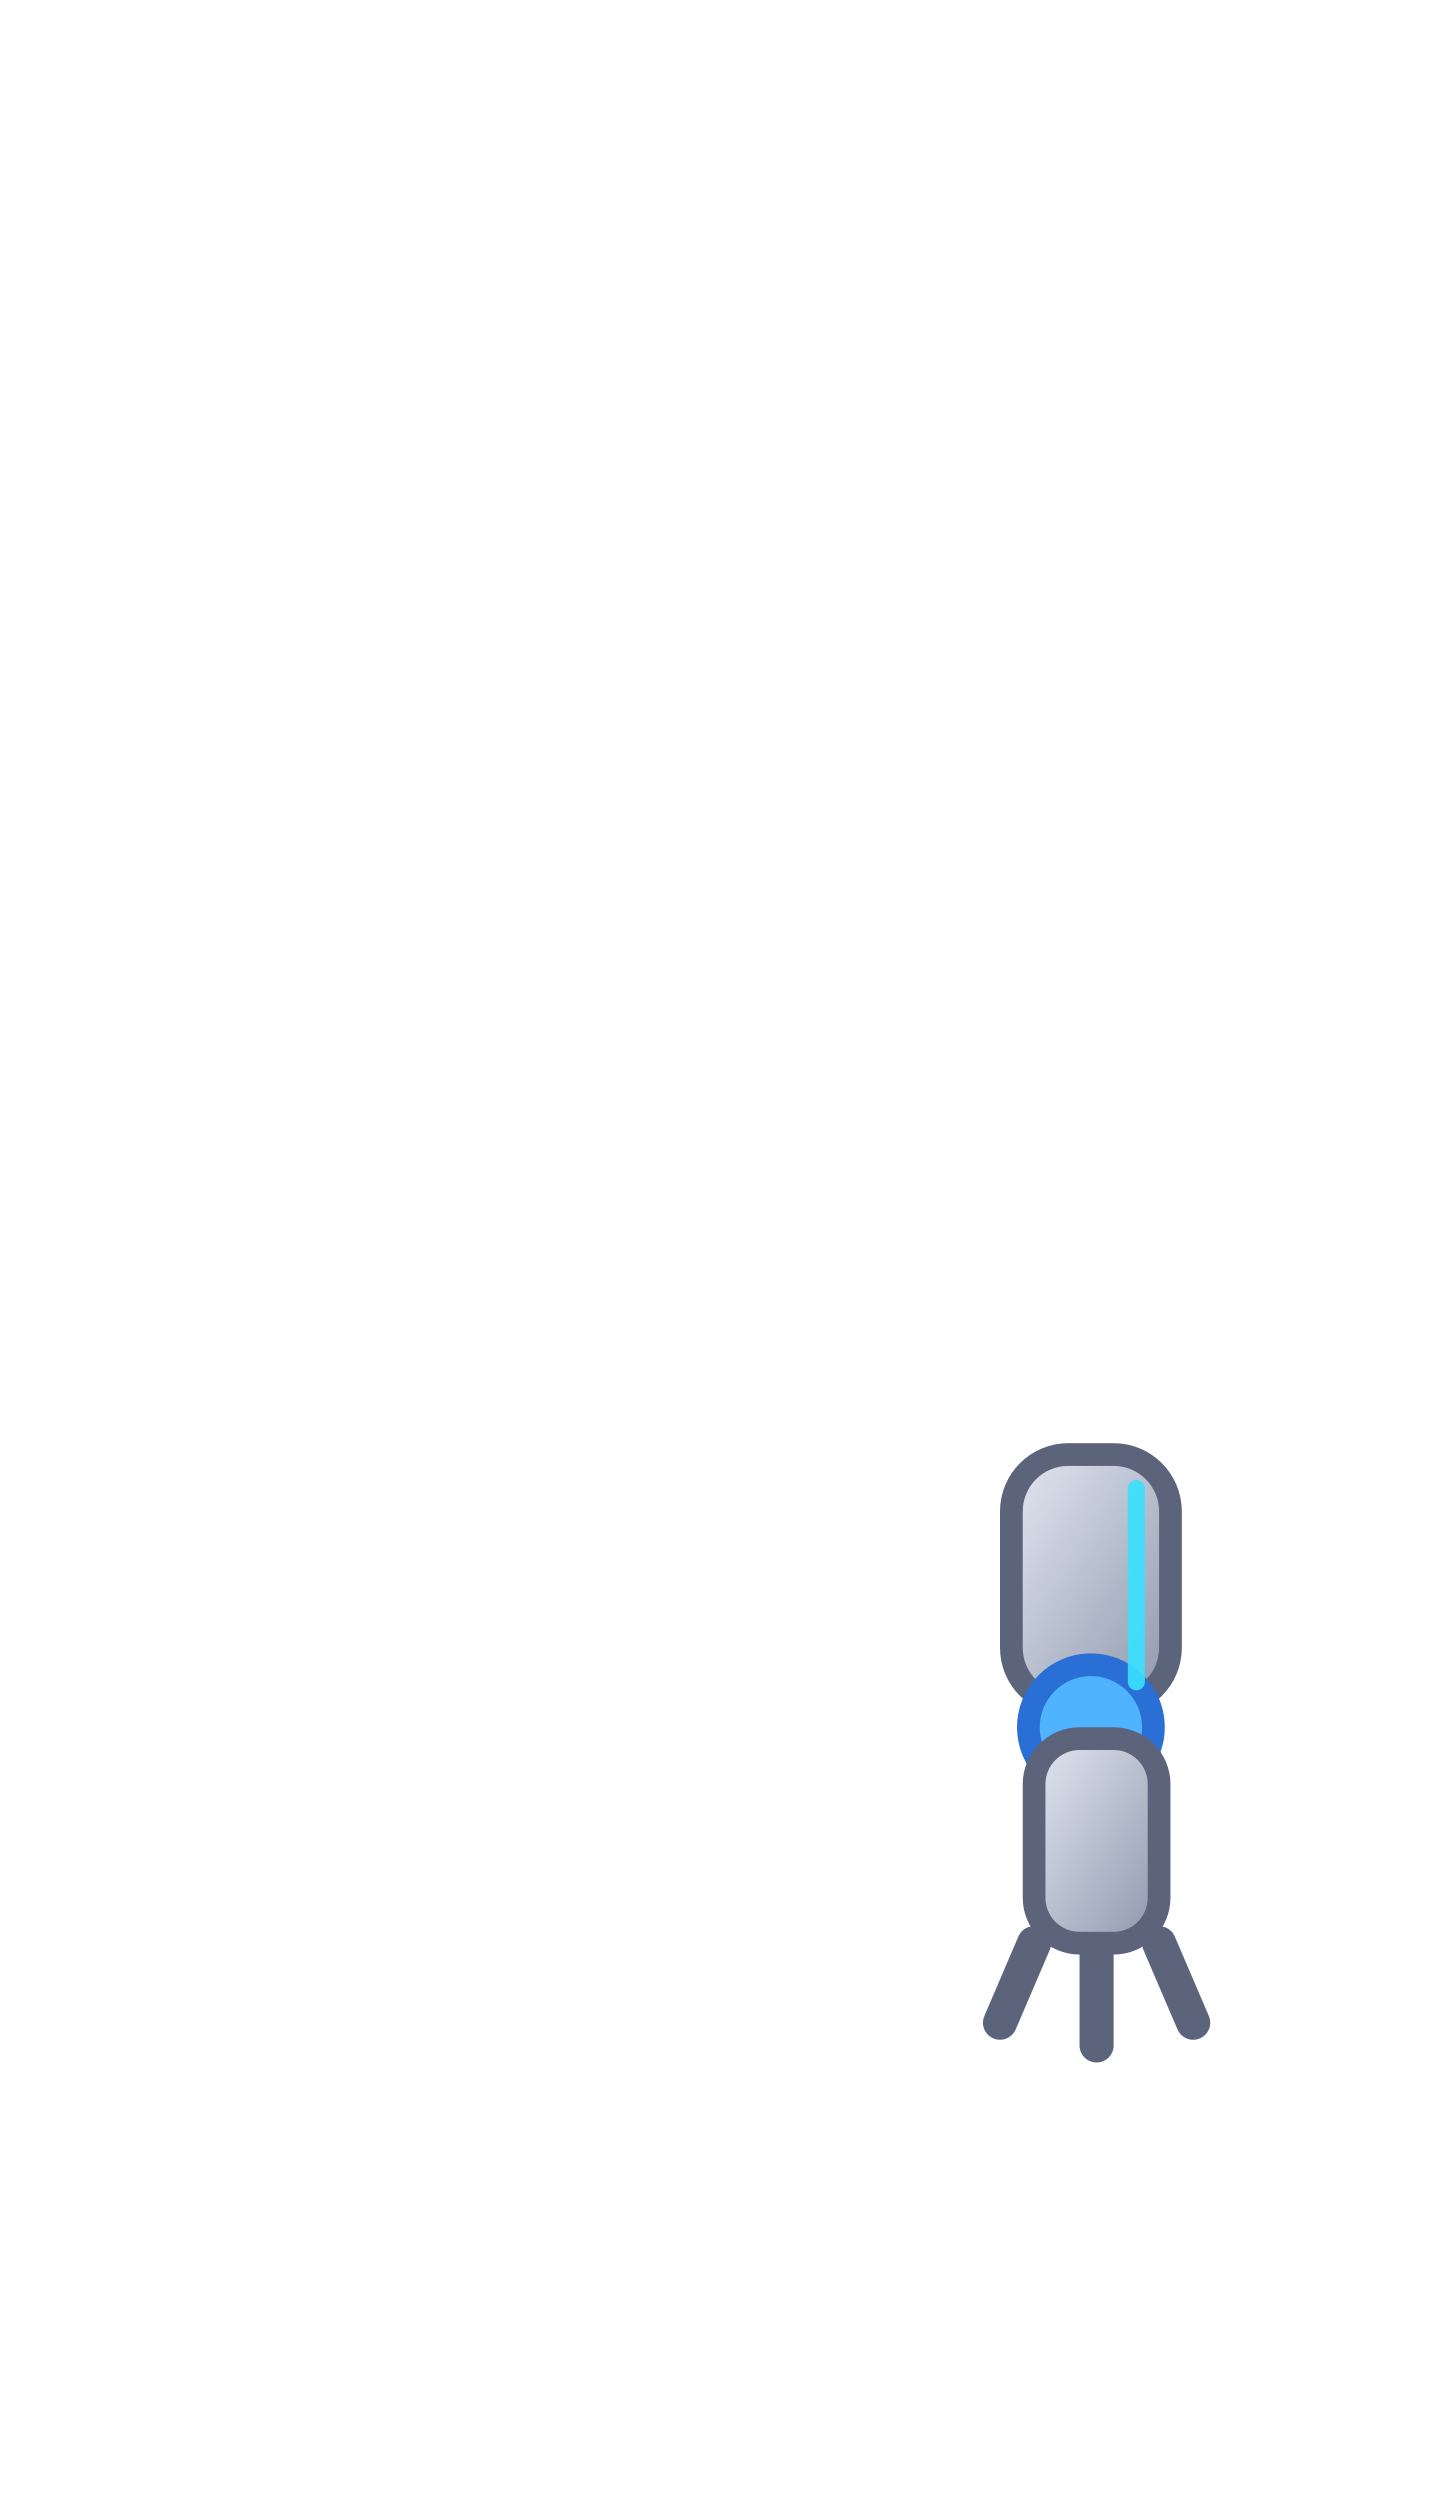
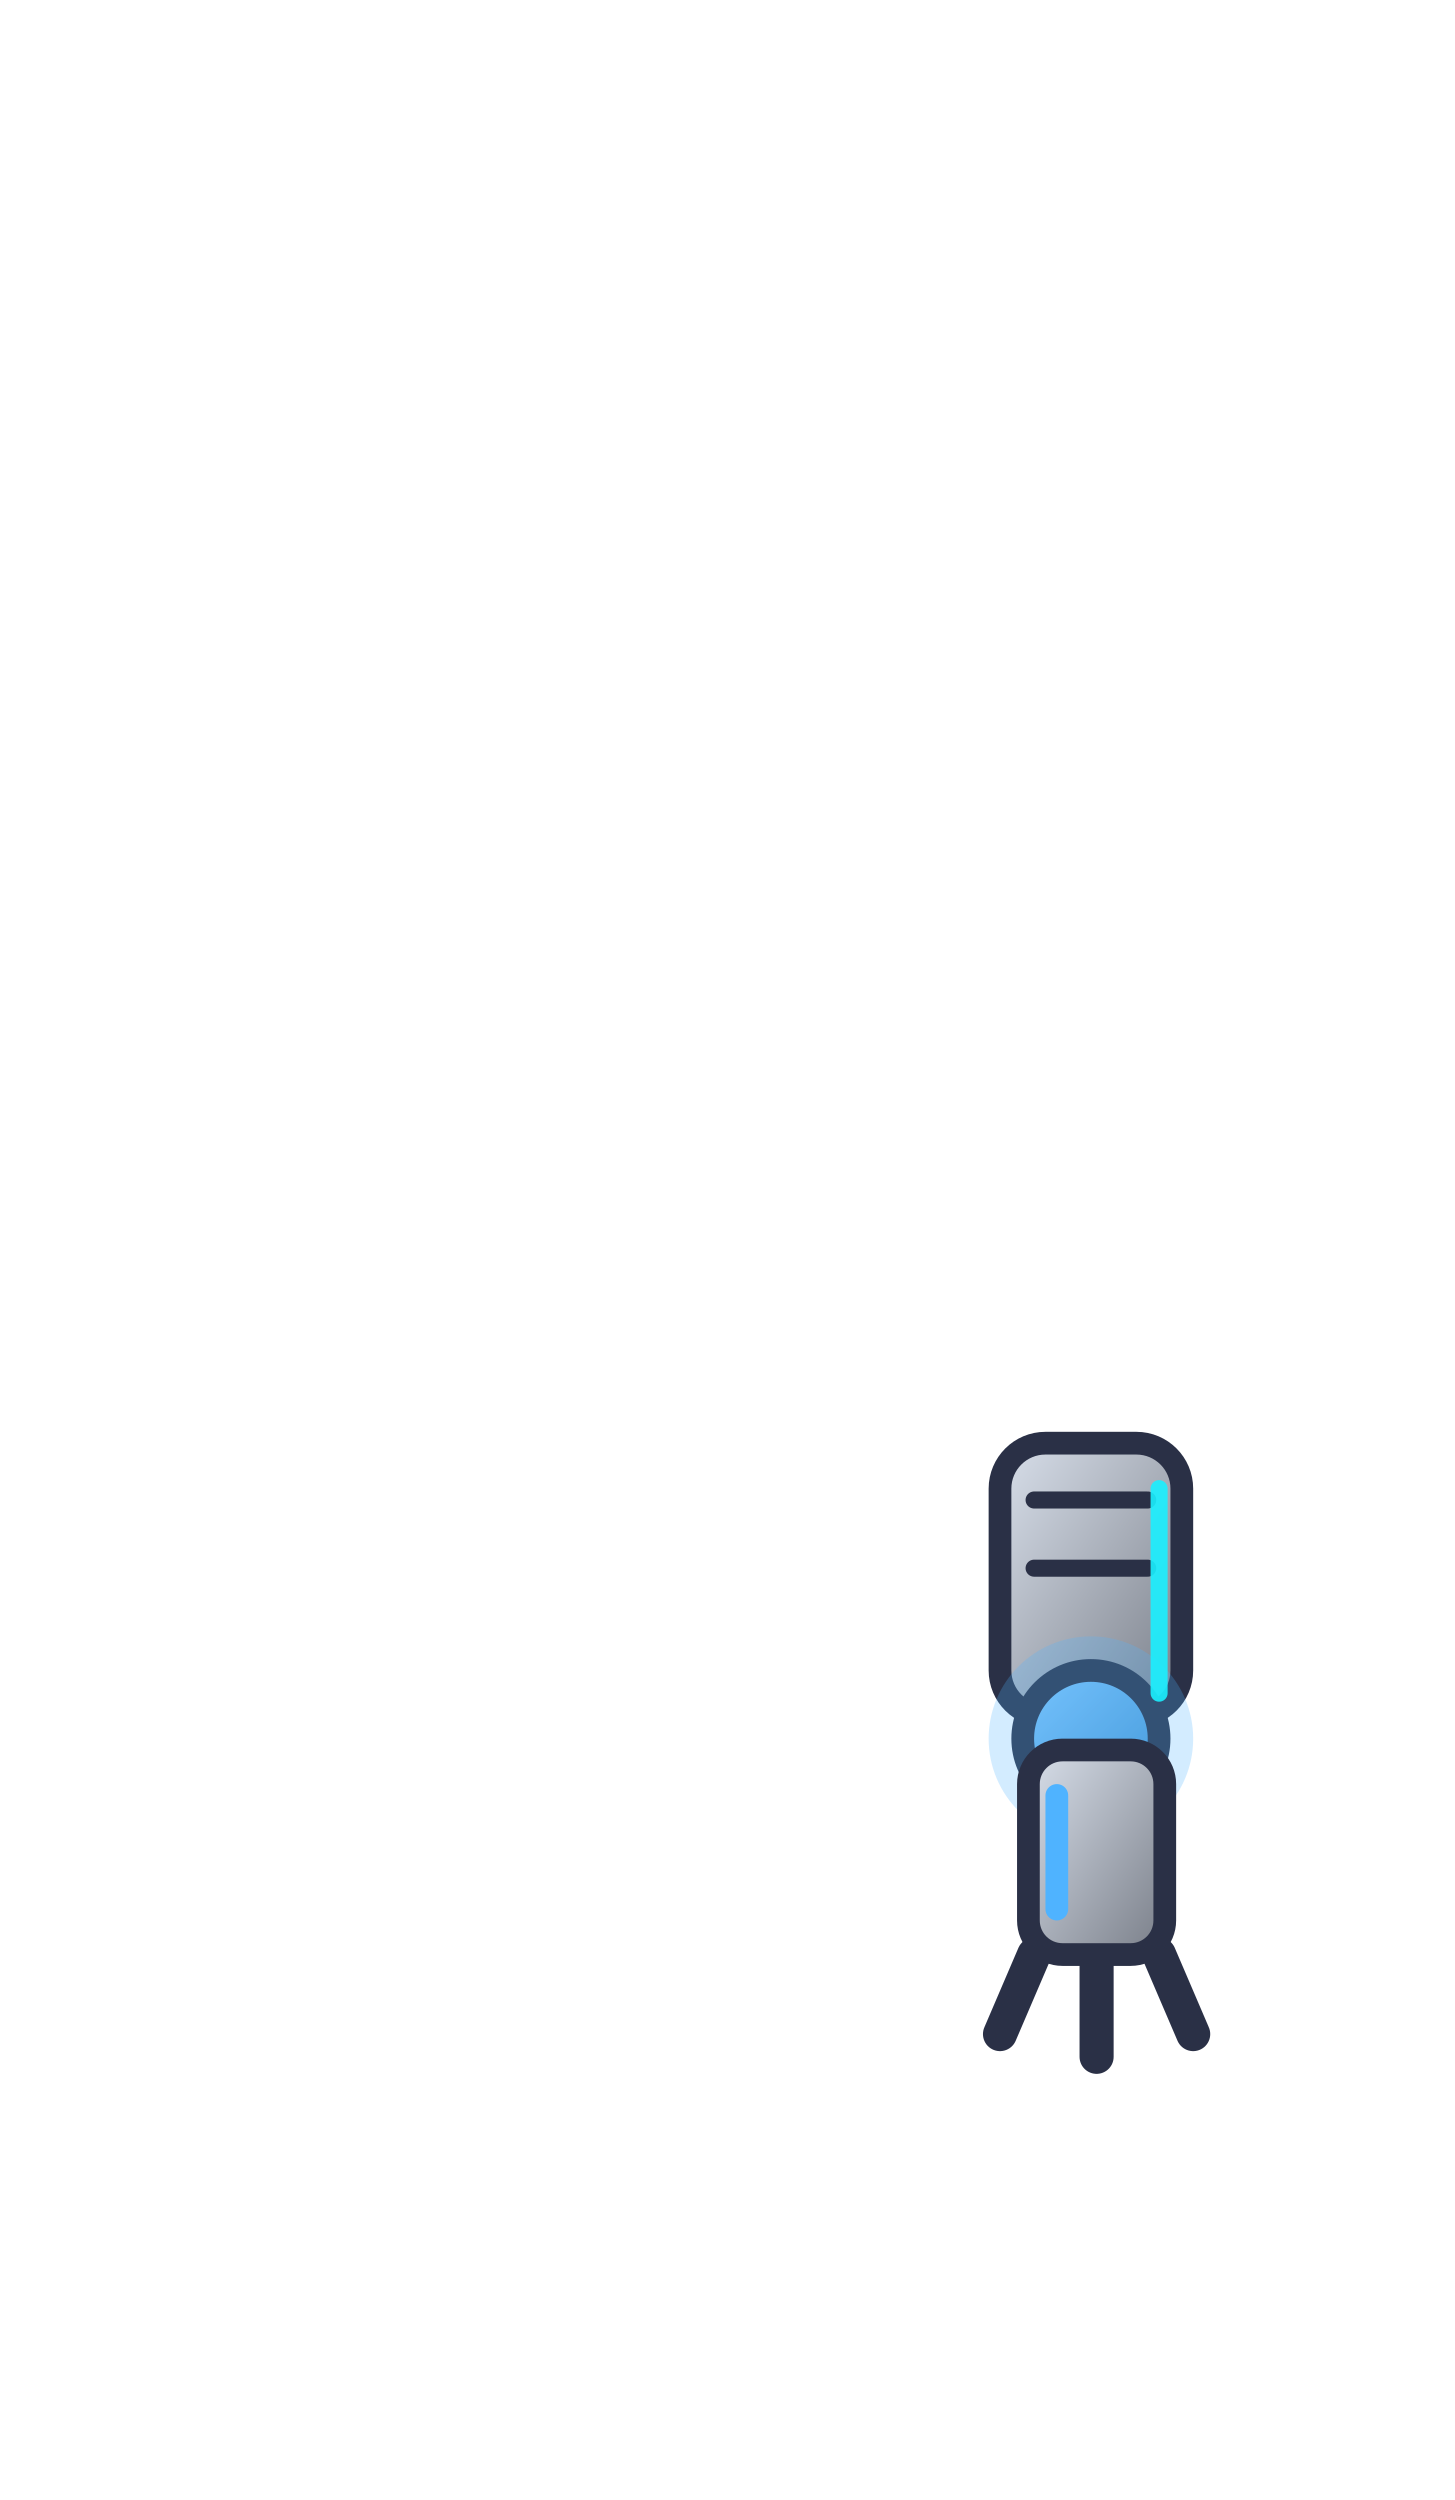
<svg xmlns="http://www.w3.org/2000/svg" width="256" height="440" viewBox="0 0 256 440">
  <defs>
-     <linearGradient id="skin" x1="0" y1="0" x2="1" y2="1">
-       <stop offset="0" stop-color="#ffe3c8" />
-       <stop offset="1" stop-color="#f4b994" />
+     <linearGradient id="metal" x1="0" y1="0" x2="1" y2="1">
+       <stop offset="0" stop-color="#d9e0eb" />
+       <stop offset="1" stop-color="#797e88" />
    </linearGradient>
-     <linearGradient id="hair" x1="0" y1="0" x2="1" y2="1">
-       <stop offset="0" stop-color="#6b4a3a" />
-       <stop offset="1" stop-color="#3e2a22" />
+     <linearGradient id="lit" x1="0" y1="0" x2="1" y2="1">
+       <stop offset="0" stop-color="#84caff" />
+       <stop offset="1" stop-color="#3f8fcc" />
    </linearGradient>
-     <linearGradient id="jacket" x1="0" y1="0" x2="1" y2="1">
-       <stop offset="0" stop-color="#5a74c4" />
-       <stop offset="1" stop-color="#2f3f7c" />
-     </linearGradient>
-     <linearGradient id="trousers" x1="0" y1="0" x2="1" y2="1">
-       <stop offset="0" stop-color="#3a3f5c" />
-       <stop offset="1" stop-color="#23263a" />
-     </linearGradient>
-     <linearGradient id="leather" x1="0" y1="0" x2="1" y2="1">
-       <stop offset="0" stop-color="#9a6a44" />
-       <stop offset="1" stop-color="#5e3d26" />
-     </linearGradient>
-     <linearGradient id="visor" x1="0" y1="0" x2="1" y2="0">
-       <stop offset="0" stop-color="#9ff3ff" />
-       <stop offset="0.5" stop-color="#4fb3ff" />
-       <stop offset="1" stop-color="#2a6fd6" />
-     </linearGradient>
-     <linearGradient id="metal" x1="0" y1="0" x2="1" y2="1">
-       <stop offset="0" stop-color="#e3e8f2" />
-       <stop offset="1" stop-color="#8d96ab" />
-     </linearGradient>
-     <radialGradient id="glow" cx="0.5" cy="0.5" r="0.5">
-       <stop offset="0" stop-color="#4fb3ff" stop-opacity="0.55" />
-       <stop offset="1" stop-color="#4fb3ff" stop-opacity="0" />
-     </radialGradient>
  </defs>
-   <g stroke-linejoin="round">
-     <rect x="178" y="256" width="28" height="44" rx="10" fill="url(#metal)" stroke="#5b647a" stroke-width="4" />
-     <circle cx="192" cy="304" r="11" fill="#4fb3ff" stroke="#2a6fd6" stroke-width="4" />
-     <rect x="182" y="306" width="22" height="36" rx="8" fill="url(#metal)" stroke="#5b647a" stroke-width="4" />
-     <path d="M182,342 l-6,14 M193,344 l0,16 M204,342 l6,14" stroke="#5b647a" stroke-width="6" stroke-linecap="round" />
-     <path d="M200,262 L200,296" stroke="#38e1ff" stroke-width="3" stroke-linecap="round" opacity="0.9" />
+   <g stroke-linejoin="round" stroke-linecap="round">
+     <rect x="176" y="254" width="32" height="48" rx="8" fill="url(#metal)" stroke="#2a3046" stroke-width="4" />
+     <path d="M182,264 L202,264 M182,276 L202,276" stroke="#2a3046" stroke-width="3" />
+     <circle cx="192" cy="306" r="12" fill="url(#lit)" stroke="#2a3046" stroke-width="4" />
+     <circle cx="192" cy="306" r="18" fill="#4fb3ff" opacity="0.25" />
+     <rect x="181" y="308" width="24" height="36" rx="6" fill="url(#metal)" stroke="#2a3046" stroke-width="4" />
+     <path d="M186,316 L186,336" stroke="#4fb3ff" stroke-width="4" />
+     <path d="M182,344 l-6,14 M193,346 l0,16 M204,344 l6,14" stroke="#2a3046" stroke-width="6" />
+     <path d="M204,262 L204,298" stroke="#19f0ff" stroke-width="3" opacity="0.9" />
  </g>
</svg>
